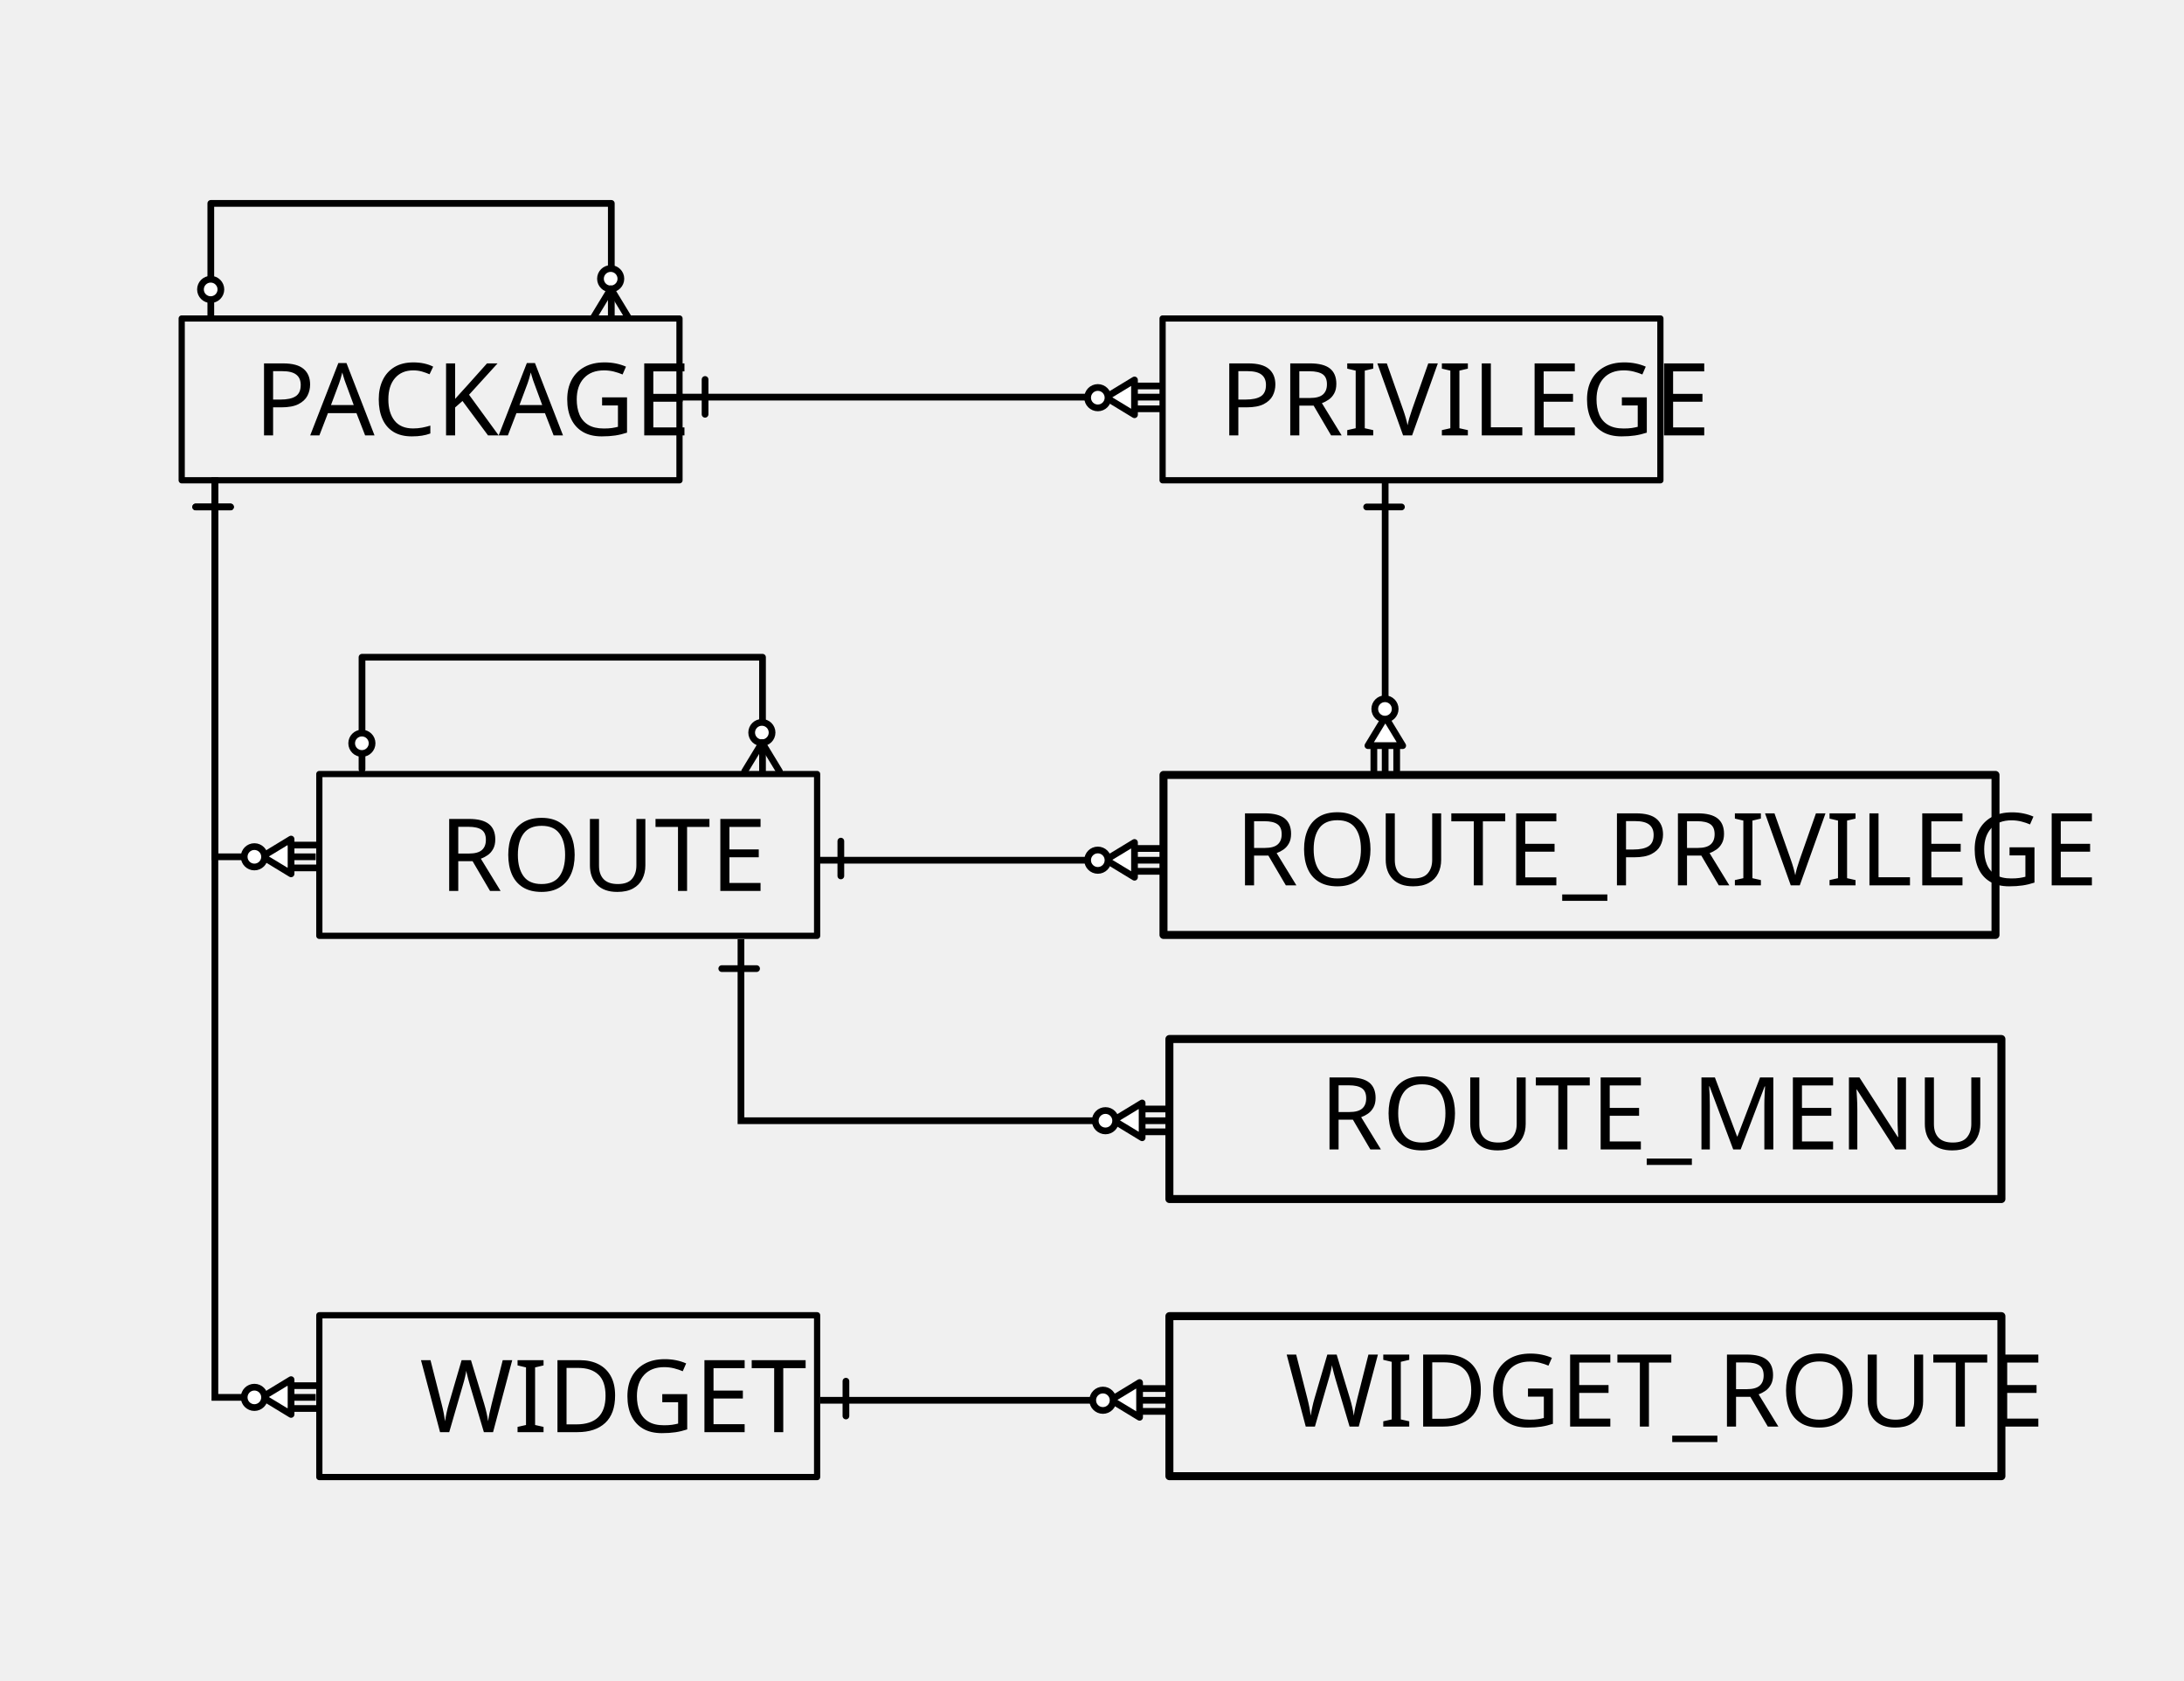
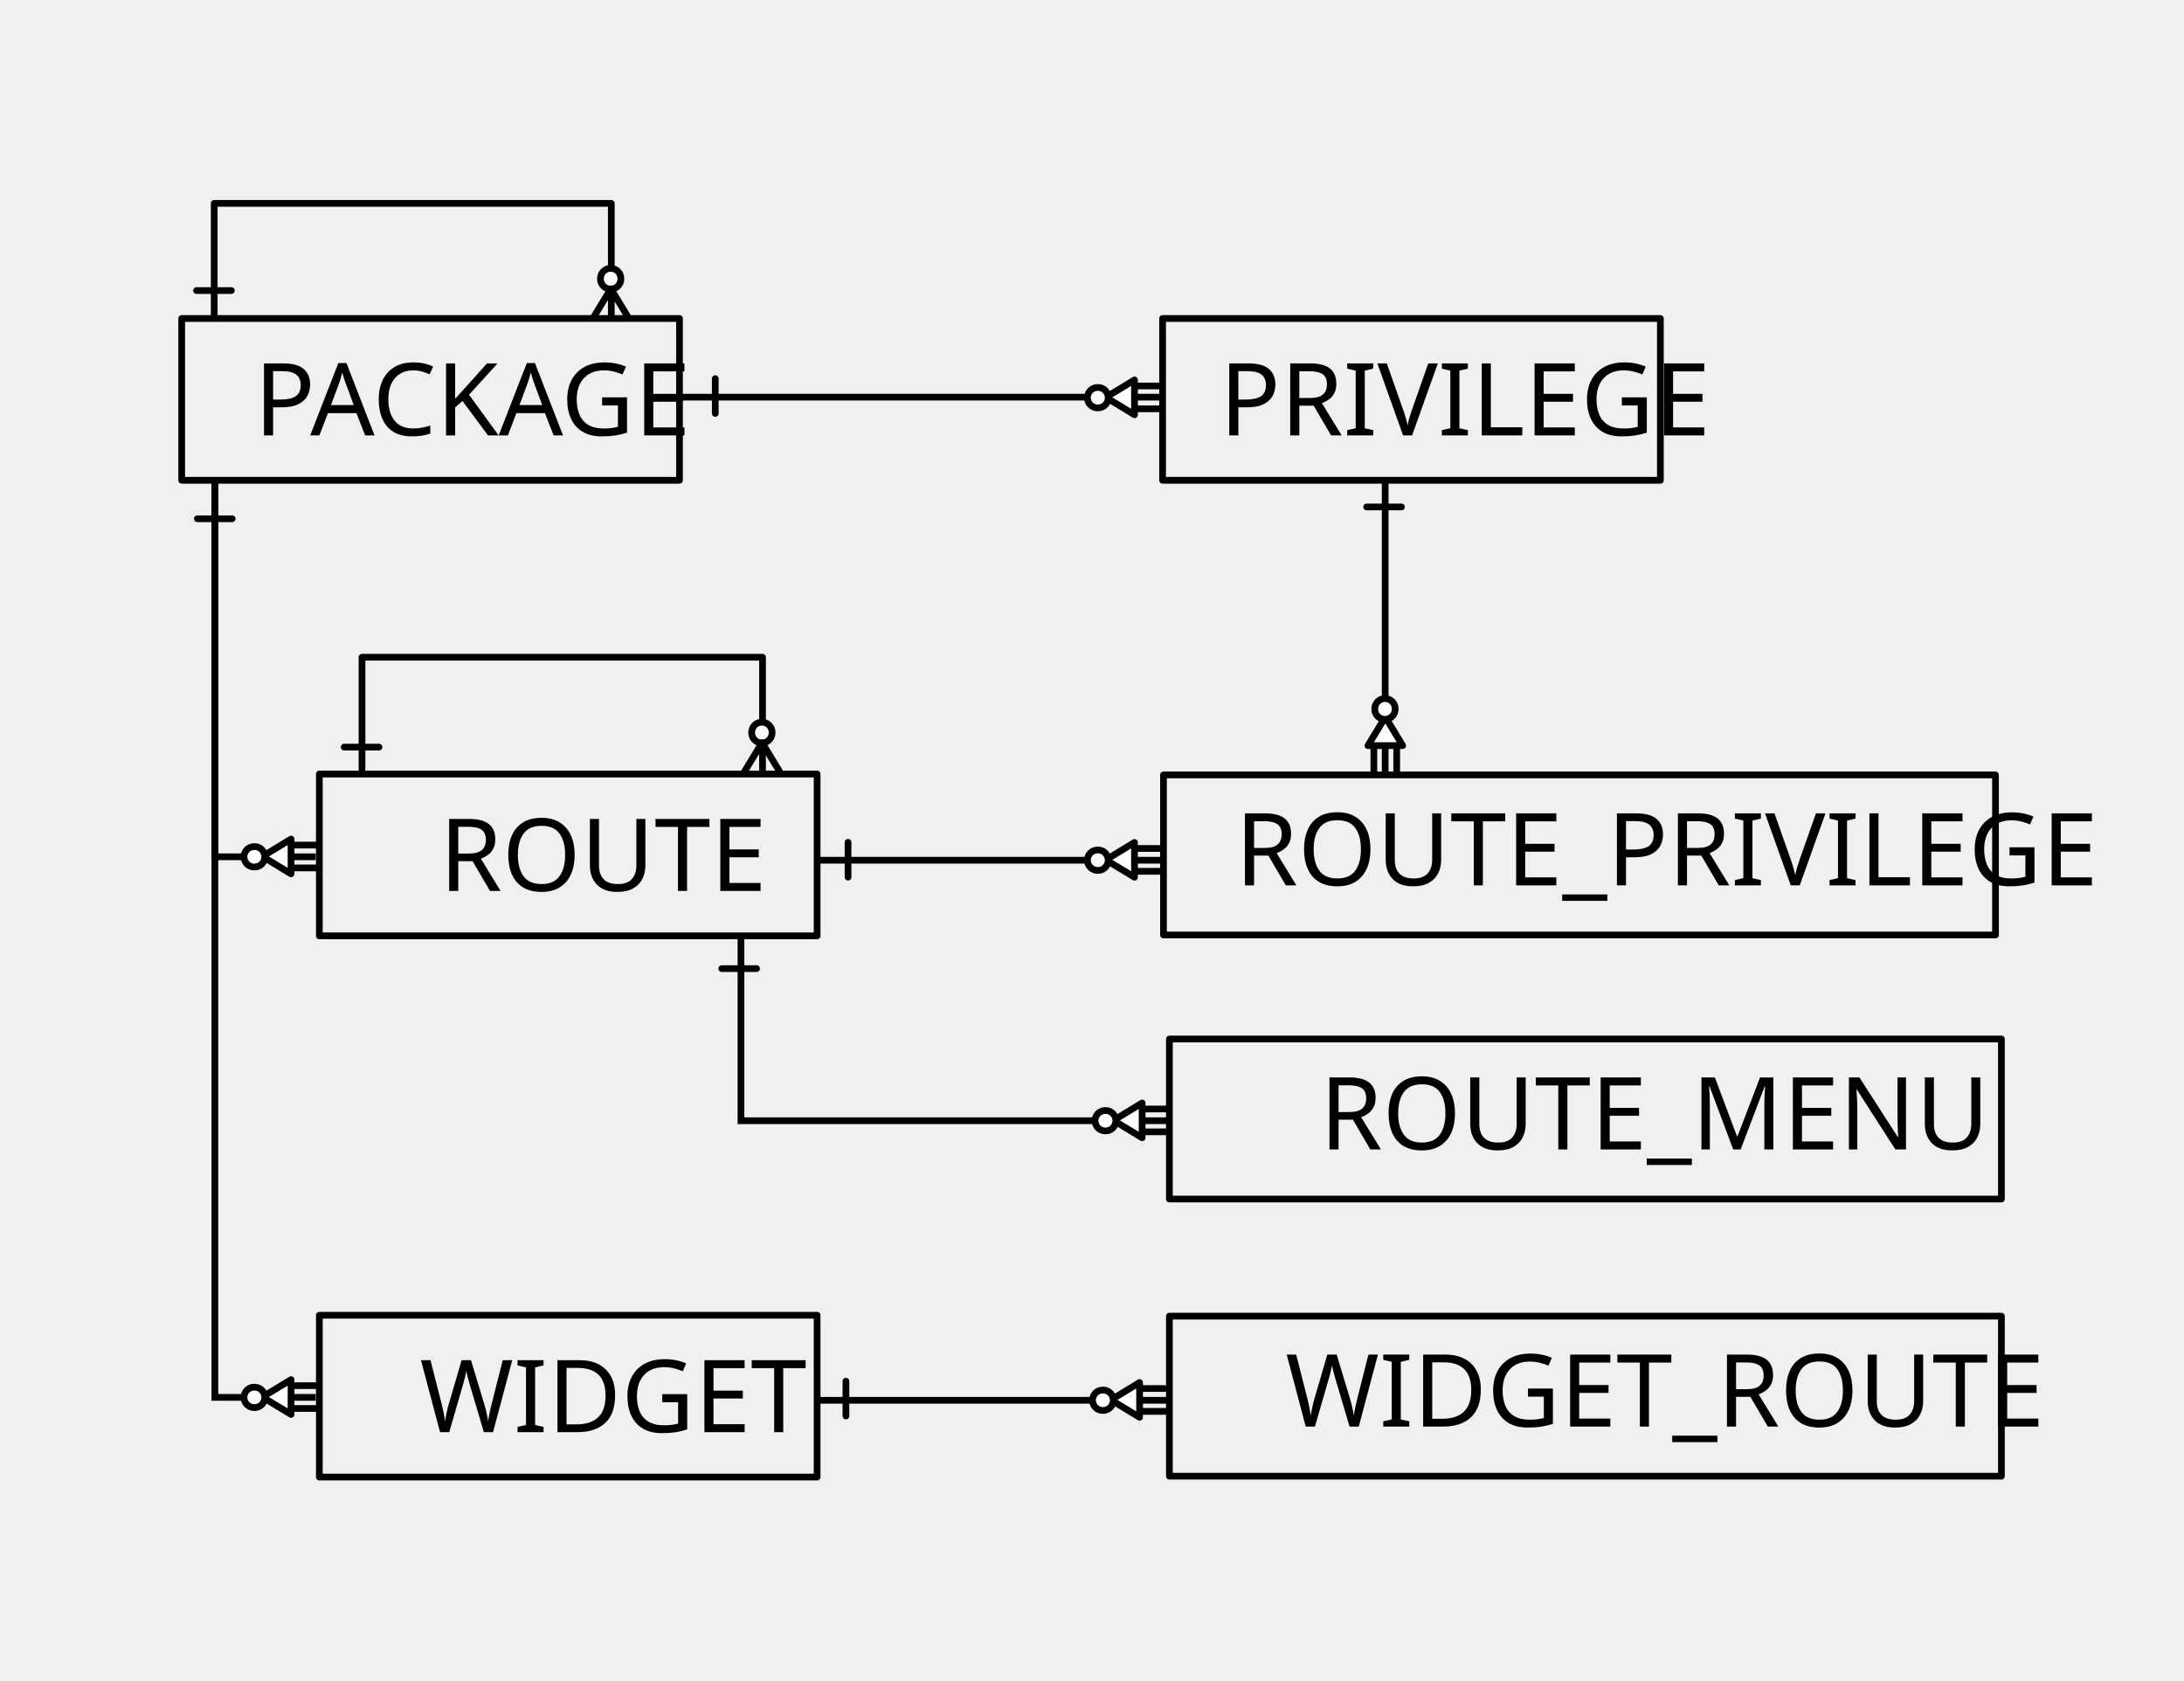
<svg xmlns="http://www.w3.org/2000/svg" width="650" height="500" id="svg2" version="1.1">
  <defs id="defs4" />
-   <g id="layer1" transform="translate(0,-552.36)">
-     <g id="g4040" transform="translate(-36.76017,549.9667)">
-       <g transform="translate(42.42641,36.36549)" id="g3807">
-         <rect style="fill:none;stroke:#000000;stroke-width:1.849;stroke-linecap:round;stroke-linejoin:round;stroke-miterlimit:4;stroke-dasharray:none" id="rect3021" width="148.151" height="48.151" x="48.412" y="60.804" />
-         <text xml:space="preserve" style="font-size:30px;font-style:normal;font-variant:normal;font-weight:normal;font-stretch:normal;line-height:125%;letter-spacing:0px;word-spacing:0px;fill:#000000;fill-opacity:1;stroke:none;font-family:Helvetica Neue LT Com;-inkscape-font-specification:Helvetica Neue LT Com" x="70.003" y="95.59" id="text2985">
-           <tspan id="tspan2987" x="70.003" y="95.59">PACKAGE</tspan>
-         </text>
-       </g>
-       <g transform="translate(-35.35534,42.42641)" id="g3812">
-         <text xml:space="preserve" style="font-size:30px;font-style:normal;font-variant:normal;font-weight:normal;font-stretch:normal;line-height:125%;letter-spacing:0px;word-spacing:0px;fill:#000000;fill-opacity:1;stroke:none;font-family:Helvetica Neue LT Com;-inkscape-font-specification:Helvetica Neue LT Com" x="435.061" y="89.529" id="text2989">
-           <tspan id="tspan2991" x="435.061" y="89.529">PRIVILEGE</tspan>
-         </text>
-         <rect y="54.743" x="418.128" height="48.151" width="148.151" id="rect3791" style="fill:none;stroke:#000000;stroke-width:1.849;stroke-linecap:round;stroke-linejoin:round;stroke-miterlimit:4;stroke-dasharray:none" />
-       </g>
-       <g transform="translate(21.21318,64.85282)" id="g3817">
-         <text xml:space="preserve" style="font-size:30px;font-style:normal;font-variant:normal;font-weight:normal;font-stretch:normal;line-height:125%;letter-spacing:0px;word-spacing:0px;fill:#000000;fill-opacity:1;stroke:none;font-family:Helvetica Neue LT Com;-inkscape-font-specification:Helvetica Neue LT Com" x="383.17" y="201.001" id="text2997">
-           <tspan id="tspan2999" x="383.17" y="201.001">ROUTE_PRIVILEGE</tspan>
-         </text>
-         <rect style="fill:none;stroke:#000000;stroke-width:2.378;stroke-linecap:round;stroke-linejoin:round;stroke-miterlimit:4;stroke-dasharray:none" id="rect3793" width="247.622" height="47.622" x="361.824" y="168.145" />
-       </g>
-       <g transform="translate(-290.3706,-22.02031)" id="g3822">
-         <text xml:space="preserve" style="font-size:30px;font-style:normal;font-variant:normal;font-weight:normal;font-stretch:normal;line-height:125%;letter-spacing:0px;word-spacing:0px;fill:#000000;fill-opacity:1;stroke:none;font-family:Helvetica Neue LT Com;-inkscape-font-specification:Helvetica Neue LT Com" x="457.91" y="289.539" id="text2993">
-           <tspan id="tspan2995" x="457.91" y="289.539">ROUTE</tspan>
-         </text>
-         <rect y="254.754" x="422.168" height="48.151" width="148.151" id="rect3795" style="fill:none;stroke:#000000;stroke-width:1.849;stroke-linecap:round;stroke-linejoin:round;stroke-miterlimit:4;stroke-dasharray:none" />
-       </g>
-       <g transform="translate(25.25381,-292.9442)" id="g3832">
-         <text xml:space="preserve" style="font-size:30px;font-style:normal;font-variant:normal;font-weight:normal;font-stretch:normal;line-height:125%;letter-spacing:0px;word-spacing:0px;fill:#000000;fill-opacity:1;stroke:none;font-family:Helvetica Neue LT Com;-inkscape-font-specification:Helvetica Neue LT Com" x="404.286" y="637.387" id="text3001">
-           <tspan id="tspan3003" x="404.286" y="637.387">ROUTE_MENU</tspan>
-         </text>
-         <rect style="fill:none;stroke:#000000;stroke-width:2.378;stroke-linecap:round;stroke-linejoin:round;stroke-miterlimit:4;stroke-dasharray:none" id="rect3801" width="247.622" height="47.622" x="359.542" y="604.531" />
-       </g>
-       <g transform="translate(89.64209,-277.1429)" id="g3837">
-         <text xml:space="preserve" style="font-size:30px;font-style:normal;font-variant:normal;font-weight:normal;font-stretch:normal;line-height:125%;letter-spacing:0px;word-spacing:0px;fill:#000000;fill-opacity:1;stroke:none;font-family:Helvetica Neue LT Com;-inkscape-font-specification:Helvetica Neue LT Com" x="329.701" y="704.057" id="text3009">
-           <tspan id="tspan3011" x="329.701" y="704.057">WIDGET_ROUTE</tspan>
-         </text>
-         <rect y="671.201" x="295.153" height="47.622" width="247.622" id="rect3803" style="fill:none;stroke:#000000;stroke-width:2.378;stroke-linecap:round;stroke-linejoin:round;stroke-miterlimit:4;stroke-dasharray:none" />
-       </g>
-       <g transform="translate(30.85788,-273.1023)" id="g3986">
-         <text xml:space="preserve" style="font-size:30px;font-style:normal;font-variant:normal;font-weight:normal;font-stretch:normal;line-height:125%;letter-spacing:0px;word-spacing:0px;fill:#000000;fill-opacity:1;stroke:none;font-family:Helvetica Neue LT Com;-inkscape-font-specification:Helvetica Neue LT Com" x="130.834" y="701.681" id="text3005">
-           <tspan id="tspan3007" x="130.834" y="701.681">WIDGET</tspan>
-         </text>
-         <rect style="fill:none;stroke:#000000;stroke-width:1.849;stroke-linecap:round;stroke-linejoin:round;stroke-miterlimit:4;stroke-dasharray:none" id="rect3805" width="148.151" height="48.151" x="100.94" y="666.896" />
-       </g>
-       <path style="fill:none;stroke:#000000;stroke-width:2;stroke-linecap:round;stroke-linejoin:round;stroke-miterlimit:4;stroke-opacity:1;stroke-dasharray:none;stroke-dashoffset:0" d="m 246.603,125.675 0,-10.357" id="path3991" />
-       <path id="path3885" d="m 239.288,120.576 143.128,0" style="fill:#ffffff;fill-opacity:1;fill-rule:evenodd;stroke:#000000;stroke-width:2;stroke-linecap:round;stroke-linejoin:round;stroke-miterlimit:4;stroke-opacity:1;stroke-dasharray:none;stroke-dashoffset:0" />
-       <g id="g3955" transform="matrix(0,-1,1,0,285.1486,339.3096)">
-         <path style="fill:#ffffff;stroke:#000000;stroke-width:2;stroke-linecap:round;stroke-linejoin:round;stroke-miterlimit:4;stroke-opacity:1;stroke-dasharray:none;stroke-dashoffset:0" d="m 213.495,89.258 5.177,-8.523 5.177,8.523 z" id="path3947" />
-         <path style="fill:#ffffff;stroke:#000000;stroke-width:2;stroke-linecap:round;stroke-linejoin:round;stroke-miterlimit:4;stroke-opacity:1;stroke-dasharray:none;stroke-dashoffset:0" id="path3949" d="m 101.071,89.148 c 0,1.677 -1.359,3.036 -3.036,3.036 -1.677,0 -3.036,-1.359 -3.036,-3.036 0,-1.677 1.359,-3.036 3.036,-3.036 1.677,0 3.036,1.359 3.036,3.036 z" transform="translate(120.5357,-10.80357)" />
-         <path id="path3951" d="m 222.058,89.326 0,7.321" style="fill:#ffffff;fill-opacity:1;fill-rule:evenodd;stroke:#000000;stroke-width:2;stroke-linecap:round;stroke-linejoin:round;stroke-miterlimit:4;stroke-opacity:1;stroke-dasharray:none;stroke-dashoffset:0" />
-         <path id="path3953" d="m 215.263,89.353 0,7.589" style="fill:#ffffff;fill-opacity:1;fill-rule:evenodd;stroke:#000000;stroke-width:2;stroke-linecap:round;stroke-linejoin:round;stroke-miterlimit:4;stroke-opacity:1;stroke-dasharray:none;stroke-dashoffset:0" />
-       </g>
-       <g id="g3146">
-         <path style="fill:none;stroke:#000000;stroke-width:2;stroke-linecap:round;stroke-linejoin:round;stroke-miterlimit:4;stroke-opacity:1;stroke-dasharray:none;stroke-dashoffset:0" d="m 99.5,96.253 0,-33.335 119.198,0 0,33.966" id="path3842" />
-         <path style="fill:#ffffff;stroke:#000000;stroke-width:2;stroke-linecap:round;stroke-linejoin:round;stroke-miterlimit:4;stroke-opacity:1;stroke-dasharray:none;stroke-dashoffset:0" id="path3848" d="m 101.071,89.148 c 0,1.677 -1.359,3.036 -3.036,3.036 -1.677,0 -3.036,-1.359 -3.036,-3.036 0,-1.677 1.359,-3.036 3.036,-3.036 1.677,0 3.036,1.359 3.036,3.036 z" transform="translate(1.428567,-0.6249955)" />
-         <path style="fill:#ffffff;stroke:#000000;stroke-width:2;stroke-linecap:round;stroke-linejoin:round;stroke-miterlimit:4;stroke-opacity:1;stroke-dasharray:none;stroke-dashoffset:0" id="path3139" d="m 101.071,89.148 c 0,1.677 -1.359,3.036 -3.036,3.036 -1.677,0 -3.036,-1.359 -3.036,-3.036 0,-1.677 1.359,-3.036 3.036,-3.036 1.677,0 3.036,1.359 3.036,3.036 z" transform="translate(120.4744,-3.808197)" />
-         <path style="fill:none;stroke:#000000;stroke-width:2;stroke-linecap:round;stroke-linejoin:round;stroke-miterlimit:4;stroke-opacity:1;stroke-dasharray:none;stroke-dashoffset:0" d="m 213.385,96.862 5.177,-8.523 5.177,8.523" id="path3141" />
-       </g>
-       <g transform="translate(45,135.0584)" id="g3152">
-         <path id="path3154" d="m 99.5,96.253 0,-33.335 119.198,0 0,33.966" style="fill:none;stroke:#000000;stroke-width:2;stroke-linecap:round;stroke-linejoin:round;stroke-miterlimit:4;stroke-opacity:1;stroke-dasharray:none;stroke-dashoffset:0" />
-         <path transform="translate(1.428567,-0.6249955)" d="m 101.071,89.148 c 0,1.677 -1.359,3.036 -3.036,3.036 -1.677,0 -3.036,-1.359 -3.036,-3.036 0,-1.677 1.359,-3.036 3.036,-3.036 1.677,0 3.036,1.359 3.036,3.036 z" id="path3156" style="fill:#ffffff;stroke:#000000;stroke-width:2;stroke-linecap:round;stroke-linejoin:round;stroke-miterlimit:4;stroke-opacity:1;stroke-dasharray:none;stroke-dashoffset:0" />
-         <path transform="translate(120.4744,-3.808197)" d="m 101.071,89.148 c 0,1.677 -1.359,3.036 -3.036,3.036 -1.677,0 -3.036,-1.359 -3.036,-3.036 0,-1.677 1.359,-3.036 3.036,-3.036 1.677,0 3.036,1.359 3.036,3.036 z" id="path3158" style="fill:#ffffff;stroke:#000000;stroke-width:2;stroke-linecap:round;stroke-linejoin:round;stroke-miterlimit:4;stroke-opacity:1;stroke-dasharray:none;stroke-dashoffset:0" />
-         <path id="path3160" d="m 213.385,96.862 5.177,-8.523 5.177,8.523" style="fill:none;stroke:#000000;stroke-width:2;stroke-linecap:round;stroke-linejoin:round;stroke-miterlimit:4;stroke-opacity:1;stroke-dasharray:none;stroke-dashoffset:0" />
-       </g>
-       <g id="g4015">
-         <path style="fill:none;stroke:#000000;stroke-width:2;stroke-miterlimit:4;stroke-dasharray:none" d="m 100.714,144.505 0,112.857 30,0" id="path3162" />
-         <path id="path3932" d="m 95,153.255 10.357,0" style="fill:none;stroke:#000000;stroke-width:2;stroke-linecap:round;stroke-linejoin:round;stroke-miterlimit:4;stroke-opacity:1;stroke-dasharray:none;stroke-dashoffset:0" />
-         <g id="g3934" transform="matrix(0,-1,1,0,34.12567,475.9327)">
-           <path style="fill:#ffffff;stroke:#000000;stroke-width:2;stroke-linecap:round;stroke-linejoin:round;stroke-miterlimit:4;stroke-opacity:1;stroke-dasharray:none;stroke-dashoffset:0" d="m 213.495,89.258 5.177,-8.523 5.177,8.523 z" id="path3936" />
-           <path style="fill:#ffffff;stroke:#000000;stroke-width:2;stroke-linecap:round;stroke-linejoin:round;stroke-miterlimit:4;stroke-opacity:1;stroke-dasharray:none;stroke-dashoffset:0" id="path3938" d="m 101.071,89.148 c 0,1.677 -1.359,3.036 -3.036,3.036 -1.677,0 -3.036,-1.359 -3.036,-3.036 0,-1.677 1.359,-3.036 3.036,-3.036 1.677,0 3.036,1.359 3.036,3.036 z" transform="translate(120.5357,-10.80357)" />
-           <path id="path3940" d="m 222.058,89.326 0,7.321" style="fill:#ffffff;fill-opacity:1;fill-rule:evenodd;stroke:#000000;stroke-width:2;stroke-linecap:round;stroke-linejoin:round;stroke-miterlimit:4;stroke-opacity:1;stroke-dasharray:none;stroke-dashoffset:0" />
-           <path id="path3942" d="m 215.263,89.353 0,7.589" style="fill:#ffffff;fill-opacity:1;fill-rule:evenodd;stroke:#000000;stroke-width:2;stroke-linecap:round;stroke-linejoin:round;stroke-miterlimit:4;stroke-opacity:1;stroke-dasharray:none;stroke-dashoffset:0" />
-         </g>
-       </g>
-       <path id="path3944" d="m 280.317,258.382 102.025,0" style="fill:none;stroke:#000000;stroke-width:2;stroke-linecap:square;stroke-linejoin:miter;stroke-miterlimit:4;stroke-opacity:1;stroke-dasharray:none;stroke-dashoffset:0" />
-       <path id="path3946" d="m 449.013,145.753 0,86.365" style="fill:none;stroke:#000000;stroke-width:2;stroke-linecap:square;stroke-linejoin:miter;stroke-miterlimit:4;stroke-opacity:1;stroke-dasharray:none;stroke-dashoffset:0" />
-       <g id="g3948" transform="matrix(0,-1,1,0,285.1486,476.9429)">
-         <path style="fill:#ffffff;stroke:#000000;stroke-width:2;stroke-linecap:round;stroke-linejoin:round;stroke-miterlimit:4;stroke-opacity:1;stroke-dasharray:none;stroke-dashoffset:0" d="m 213.495,89.258 5.177,-8.523 5.177,8.523 z" id="path3950" />
-         <path style="fill:#ffffff;stroke:#000000;stroke-width:2;stroke-linecap:round;stroke-linejoin:round;stroke-miterlimit:4;stroke-opacity:1;stroke-dasharray:none;stroke-dashoffset:0" id="path3952" d="m 101.071,89.148 c 0,1.677 -1.359,3.036 -3.036,3.036 -1.677,0 -3.036,-1.359 -3.036,-3.036 0,-1.677 1.359,-3.036 3.036,-3.036 1.677,0 3.036,1.359 3.036,3.036 z" transform="translate(120.5357,-10.80357)" />
-         <path id="path3954" d="m 222.058,89.326 0,7.321" style="fill:#ffffff;fill-opacity:1;fill-rule:evenodd;stroke:#000000;stroke-width:2;stroke-linecap:round;stroke-linejoin:round;stroke-miterlimit:4;stroke-opacity:1;stroke-dasharray:none;stroke-dashoffset:0" />
-         <path id="path3956" d="m 215.263,89.353 0,7.589" style="fill:#ffffff;fill-opacity:1;fill-rule:evenodd;stroke:#000000;stroke-width:2;stroke-linecap:round;stroke-linejoin:round;stroke-miterlimit:4;stroke-opacity:1;stroke-dasharray:none;stroke-dashoffset:0" />
-       </g>
-       <path id="path3958" d="m 287.01,263.056 0,-10.357" style="fill:none;stroke:#000000;stroke-width:2;stroke-linecap:round;stroke-linejoin:round;stroke-miterlimit:4;stroke-opacity:1;stroke-dasharray:none;stroke-dashoffset:0" />
-       <path id="path3960" d="m 443.503,153.255 10.357,0" style="fill:none;stroke:#000000;stroke-width:2;stroke-linecap:round;stroke-linejoin:round;stroke-miterlimit:4;stroke-opacity:1;stroke-dasharray:none;stroke-dashoffset:0" />
-       <g transform="translate(230.3837,135.0227)" id="g3962">
-         <path id="path3964" d="m 213.495,89.258 5.177,-8.523 5.177,8.523 z" style="fill:#ffffff;stroke:#000000;stroke-width:2;stroke-linecap:round;stroke-linejoin:round;stroke-miterlimit:4;stroke-opacity:1;stroke-dasharray:none;stroke-dashoffset:0" />
-         <path transform="translate(120.5357,-10.80357)" d="m 101.071,89.148 c 0,1.677 -1.359,3.036 -3.036,3.036 -1.677,0 -3.036,-1.359 -3.036,-3.036 0,-1.677 1.359,-3.036 3.036,-3.036 1.677,0 3.036,1.359 3.036,3.036 z" id="path3966" style="fill:#ffffff;stroke:#000000;stroke-width:2;stroke-linecap:round;stroke-linejoin:round;stroke-miterlimit:4;stroke-opacity:1;stroke-dasharray:none;stroke-dashoffset:0" />
-         <path style="fill:#ffffff;fill-opacity:1;fill-rule:evenodd;stroke:#000000;stroke-width:2;stroke-linecap:round;stroke-linejoin:round;stroke-miterlimit:4;stroke-opacity:1;stroke-dasharray:none;stroke-dashoffset:0" d="m 222.058,89.326 0,7.321" id="path3968" />
-         <path style="fill:#ffffff;fill-opacity:1;fill-rule:evenodd;stroke:#000000;stroke-width:2;stroke-linecap:round;stroke-linejoin:round;stroke-miterlimit:4;stroke-opacity:1;stroke-dasharray:none;stroke-dashoffset:0" d="m 215.263,89.353 0,7.589" id="path3970" />
-       </g>
-       <path style="fill:none;stroke:#000000;stroke-width:2;stroke-miterlimit:4;stroke-dasharray:none" d="m 257.288,281.886 0,54.016 127.227,0" id="path3972" />
-       <path id="path3974" d="m 251.574,290.636 10.357,0" style="fill:none;stroke:#000000;stroke-width:2;stroke-linecap:round;stroke-linejoin:round;stroke-miterlimit:4;stroke-opacity:1;stroke-dasharray:none;stroke-dashoffset:0" />
-       <g id="g3976" transform="matrix(0,-1,1,0,287.4214,554.4721)">
-         <path style="fill:#ffffff;stroke:#000000;stroke-width:2;stroke-linecap:round;stroke-linejoin:round;stroke-miterlimit:4;stroke-opacity:1;stroke-dasharray:none;stroke-dashoffset:0" d="m 213.495,89.258 5.177,-8.523 5.177,8.523 z" id="path3978" />
-         <path style="fill:#ffffff;stroke:#000000;stroke-width:2;stroke-linecap:round;stroke-linejoin:round;stroke-miterlimit:4;stroke-opacity:1;stroke-dasharray:none;stroke-dashoffset:0" id="path3980" d="m 101.071,89.148 c 0,1.677 -1.359,3.036 -3.036,3.036 -1.677,0 -3.036,-1.359 -3.036,-3.036 0,-1.677 1.359,-3.036 3.036,-3.036 1.677,0 3.036,1.359 3.036,3.036 z" transform="translate(120.5357,-10.80357)" />
-         <path id="path3982" d="m 222.058,89.326 0,7.321" style="fill:#ffffff;fill-opacity:1;fill-rule:evenodd;stroke:#000000;stroke-width:2;stroke-linecap:round;stroke-linejoin:round;stroke-miterlimit:4;stroke-opacity:1;stroke-dasharray:none;stroke-dashoffset:0" />
-         <path id="path3984" d="m 215.263,89.353 0,7.589" style="fill:#ffffff;fill-opacity:1;fill-rule:evenodd;stroke:#000000;stroke-width:2;stroke-linecap:round;stroke-linejoin:round;stroke-miterlimit:4;stroke-opacity:1;stroke-dasharray:none;stroke-dashoffset:0" />
-       </g>
-       <g transform="translate(1.515229,160.7143)" id="g4006">
-         <path id="path3992" d="m 280.317,258.382 102.025,0" style="fill:none;stroke:#000000;stroke-width:2;stroke-linecap:square;stroke-linejoin:miter;stroke-miterlimit:4;stroke-opacity:1;stroke-dasharray:none;stroke-dashoffset:0" />
-         <g id="g3994" transform="matrix(0,-1,1,0,285.1486,476.9429)">
-           <path style="fill:#ffffff;stroke:#000000;stroke-width:2;stroke-linecap:round;stroke-linejoin:round;stroke-miterlimit:4;stroke-opacity:1;stroke-dasharray:none;stroke-dashoffset:0" d="m 213.495,89.258 5.177,-8.523 5.177,8.523 z" id="path3996" />
-           <path style="fill:#ffffff;stroke:#000000;stroke-width:2;stroke-linecap:round;stroke-linejoin:round;stroke-miterlimit:4;stroke-opacity:1;stroke-dasharray:none;stroke-dashoffset:0" id="path3998" d="m 101.071,89.148 c 0,1.677 -1.359,3.036 -3.036,3.036 -1.677,0 -3.036,-1.359 -3.036,-3.036 0,-1.677 1.359,-3.036 3.036,-3.036 1.677,0 3.036,1.359 3.036,3.036 z" transform="translate(120.5357,-10.80357)" />
-           <path id="path4000" d="m 222.058,89.326 0,7.321" style="fill:#ffffff;fill-opacity:1;fill-rule:evenodd;stroke:#000000;stroke-width:2;stroke-linecap:round;stroke-linejoin:round;stroke-miterlimit:4;stroke-opacity:1;stroke-dasharray:none;stroke-dashoffset:0" />
-           <path id="path4002" d="m 215.263,89.353 0,7.589" style="fill:#ffffff;fill-opacity:1;fill-rule:evenodd;stroke:#000000;stroke-width:2;stroke-linecap:round;stroke-linejoin:round;stroke-miterlimit:4;stroke-opacity:1;stroke-dasharray:none;stroke-dashoffset:0" />
-         </g>
-         <path id="path4004" d="m 287.01,263.056 0,-10.357" style="fill:none;stroke:#000000;stroke-width:2;stroke-linecap:round;stroke-linejoin:round;stroke-miterlimit:4;stroke-opacity:1;stroke-dasharray:none;stroke-dashoffset:0" />
-       </g>
-       <g id="g4024">
-         <path id="path4026" d="m 100.714,144.505 0,273.724 30,0" style="fill:none;stroke:#000000;stroke-width:2;stroke-miterlimit:4;stroke-dasharray:none" />
-         <path style="fill:none;stroke:#000000;stroke-width:2;stroke-linecap:round;stroke-linejoin:round;stroke-miterlimit:4;stroke-opacity:1;stroke-dasharray:none;stroke-dashoffset:0" d="m 95,153.255 10.357,0" id="path4028" />
-         <g transform="matrix(0,-1,1,0,34.12567,636.7995)" id="g4030">
-           <path id="path4032" d="m 213.495,89.258 5.177,-8.523 5.177,8.523 z" style="fill:#ffffff;stroke:#000000;stroke-width:2;stroke-linecap:round;stroke-linejoin:round;stroke-miterlimit:4;stroke-opacity:1;stroke-dasharray:none;stroke-dashoffset:0" />
-           <path transform="translate(120.5357,-10.80357)" d="m 101.071,89.148 c 0,1.677 -1.359,3.036 -3.036,3.036 -1.677,0 -3.036,-1.359 -3.036,-3.036 0,-1.677 1.359,-3.036 3.036,-3.036 1.677,0 3.036,1.359 3.036,3.036 z" id="path4034" style="fill:#ffffff;stroke:#000000;stroke-width:2;stroke-linecap:round;stroke-linejoin:round;stroke-miterlimit:4;stroke-opacity:1;stroke-dasharray:none;stroke-dashoffset:0" />
-           <path style="fill:#ffffff;fill-opacity:1;fill-rule:evenodd;stroke:#000000;stroke-width:2;stroke-linecap:round;stroke-linejoin:round;stroke-miterlimit:4;stroke-opacity:1;stroke-dasharray:none;stroke-dashoffset:0" d="m 222.058,89.326 0,7.321" id="path4036" />
-           <path style="fill:#ffffff;fill-opacity:1;fill-rule:evenodd;stroke:#000000;stroke-width:2;stroke-linecap:round;stroke-linejoin:round;stroke-miterlimit:4;stroke-opacity:1;stroke-dasharray:none;stroke-dashoffset:0" d="m 215.263,89.353 0,7.589" id="path4038" />
-         </g>
-       </g>
-     </g>
+   <g id="layer1" transform="translate(0,-552.36)" style="display:inline">
+     <rect style="fill:none;stroke:#000000;stroke-width:2;stroke-linecap:round;stroke-linejoin:round;stroke-miterlimit:4;stroke-dasharray:none" id="rect3021" width="148.151" height="48.151" x="54.078" y="647.137" />
+     <rect y="647.137" x="346.012" height="48.151" width="148.151" id="rect3791" style="fill:none;stroke:#000000;stroke-width:2;stroke-linecap:round;stroke-linejoin:round;stroke-miterlimit:4;stroke-dasharray:none" />
+     <rect style="fill:none;stroke:#000000;stroke-width:2;stroke-linecap:round;stroke-linejoin:round;stroke-miterlimit:4;stroke-dasharray:none" id="rect3793" width="247.622" height="47.622" x="346.277" y="782.964" />
+     <rect y="782.7" x="95.038" height="48.151" width="148.151" id="rect3795" style="fill:none;stroke:#000000;stroke-width:2;stroke-linecap:round;stroke-linejoin:round;stroke-miterlimit:4;stroke-dasharray:none" />
+     <rect style="fill:none;stroke:#000000;stroke-width:2;stroke-linecap:round;stroke-linejoin:round;stroke-miterlimit:4;stroke-dasharray:none" id="rect3801" width="247.622" height="47.622" x="348.035" y="861.553" />
+     <rect y="944.025" x="348.035" height="47.622" width="247.622" id="rect3803" style="fill:none;stroke:#000000;stroke-width:2;stroke-linecap:round;stroke-linejoin:round;stroke-miterlimit:4;stroke-dasharray:none" />
+     <rect style="fill:none;stroke:#000000;stroke-width:2;stroke-linecap:round;stroke-linejoin:round;stroke-miterlimit:4;stroke-dasharray:none" id="rect3805" width="148.151" height="48.151" x="95.038" y="943.76" />
+     <path id="path3991" d="m 212.874,675.389 0,-10.357" style="fill:none;stroke:#000000;stroke-width:2;stroke-linecap:round;stroke-linejoin:round;stroke-miterlimit:4;stroke-opacity:1;stroke-dasharray:none;stroke-dashoffset:0" />
+     <path style="fill:none;fill-opacity:1;fill-rule:evenodd;stroke:#000000;stroke-width:2;stroke-linecap:round;stroke-linejoin:round;stroke-miterlimit:4;stroke-opacity:1;stroke-dasharray:none;stroke-dashoffset:0" d="m 202.527,670.543 143.128,0" id="path3885" />
+     <path style="fill:#ffffff;stroke:#000000;stroke-width:2;stroke-linecap:round;stroke-linejoin:round;stroke-miterlimit:4;stroke-opacity:1;stroke-dasharray:none;stroke-dashoffset:0" d="m 337.646,675.781 -8.523,-5.177 8.523,-5.177 z" id="path3947" />
+     <path style="fill:#ffffff;stroke:#000000;stroke-width:2;stroke-linecap:round;stroke-linejoin:round;stroke-miterlimit:4;stroke-opacity:1;stroke-dasharray:none;stroke-dashoffset:0" id="path3949" d="m 101.071,89.148 a 3.036,3.036 0 1 1 -6.071,0 3.036,3.036 0 1 1 6.071,0 z" transform="matrix(0,-1,1,0,237.5848,768.7406)" />
+     <path id="path3951" d="m 337.715,667.218 7.321,0" style="fill:none;fill-opacity:1;fill-rule:evenodd;stroke:#000000;stroke-width:2;stroke-linecap:round;stroke-linejoin:round;stroke-miterlimit:4;stroke-opacity:1;stroke-dasharray:none;stroke-dashoffset:0" />
+     <path id="path3953" d="m 337.741,674.013 7.589,0" style="fill:none;fill-opacity:1;fill-rule:evenodd;stroke:#000000;stroke-width:2;stroke-linecap:round;stroke-linejoin:round;stroke-miterlimit:4;stroke-opacity:1;stroke-dasharray:none;stroke-dashoffset:0" />
+     <path style="fill:none;stroke:#000000;stroke-width:2;stroke-linecap:round;stroke-linejoin:round;stroke-miterlimit:4;stroke-opacity:1;stroke-dasharray:none;stroke-dashoffset:0" d="m 63.75,646.219 0,-33.335 118.188,0 0,33.966" id="path3842" />
+     <path style="fill:#ffffff;stroke:#000000;stroke-width:2;stroke-linecap:round;stroke-linejoin:round;stroke-miterlimit:4;stroke-opacity:1;stroke-dasharray:none;stroke-dashoffset:0" id="path3139" d="m 101.071,89.148 a 3.036,3.036 0 1 1 -6.071,0 3.036,3.036 0 1 1 6.071,0 z" transform="translate(83.71423,546.1585)" />
+     <path style="fill:none;stroke:#000000;stroke-width:2;stroke-linecap:round;stroke-linejoin:round;stroke-miterlimit:4;stroke-opacity:1;stroke-dasharray:none;stroke-dashoffset:0" d="m 176.625,646.829 5.177,-8.523 5.177,8.523" id="path3141" />
+     <path id="path3154" d="m 107.74,781.278 0,-33.335 119.198,0 0,33.966" style="fill:none;stroke:#000000;stroke-width:2;stroke-linecap:round;stroke-linejoin:round;stroke-miterlimit:4;stroke-opacity:1;stroke-dasharray:none;stroke-dashoffset:0" />
+     <path transform="translate(128.7142,681.2169)" d="m 101.071,89.148 a 3.036,3.036 0 1 1 -6.071,0 3.036,3.036 0 1 1 6.071,0 z" id="path3158" style="fill:#ffffff;stroke:#000000;stroke-width:2;stroke-linecap:round;stroke-linejoin:round;stroke-miterlimit:4;stroke-opacity:1;stroke-dasharray:none;stroke-dashoffset:0" />
+     <path id="path3160" d="m 221.625,781.887 5.177,-8.523 5.177,8.523" style="fill:none;stroke:#000000;stroke-width:2;stroke-linecap:round;stroke-linejoin:round;stroke-miterlimit:4;stroke-opacity:1;stroke-dasharray:none;stroke-dashoffset:0" />
+     <path style="fill:none;stroke:#000000;stroke-width:2;stroke-miterlimit:4;stroke-dasharray:none" d="m 63.954,694.472 0,112.857 30,0" id="path3162" />
+     <path id="path3936" d="m 86.623,812.405 -8.523,-5.177 8.523,-5.177 z" style="fill:#ffffff;stroke:#000000;stroke-width:2;stroke-linecap:round;stroke-linejoin:round;stroke-miterlimit:4;stroke-opacity:1;stroke-dasharray:none;stroke-dashoffset:0" />
+     <path transform="matrix(0,-1,1,0,-13.43807,905.3637)" d="m 101.071,89.148 a 3.036,3.036 0 1 1 -6.071,0 3.036,3.036 0 1 1 6.071,0 z" id="path3938" style="fill:#ffffff;stroke:#000000;stroke-width:2;stroke-linecap:round;stroke-linejoin:round;stroke-miterlimit:4;stroke-opacity:1;stroke-dasharray:none;stroke-dashoffset:0" />
+     <path style="fill:none;fill-opacity:1;fill-rule:evenodd;stroke:#000000;stroke-width:2;stroke-linecap:round;stroke-linejoin:round;stroke-miterlimit:4;stroke-opacity:1;stroke-dasharray:none;stroke-dashoffset:0" d="m 86.692,803.841 7.321,0" id="path3940" />
+     <path style="fill:none;fill-opacity:1;fill-rule:evenodd;stroke:#000000;stroke-width:2;stroke-linecap:round;stroke-linejoin:round;stroke-miterlimit:4;stroke-opacity:1;stroke-dasharray:none;stroke-dashoffset:0" d="m 86.718,810.636 7.589,0" id="path3942" />
+     <path style="fill:none;stroke:#000000;stroke-width:2;stroke-linecap:square;stroke-linejoin:miter;stroke-miterlimit:4;stroke-opacity:1;stroke-dasharray:none;stroke-dashoffset:0" d="m 243.557,808.349 102.025,0" id="path3944" />
+     <path style="fill:none;stroke:#000000;stroke-width:2;stroke-linecap:square;stroke-linejoin:miter;stroke-miterlimit:4;stroke-opacity:1;stroke-dasharray:none;stroke-dashoffset:0" d="m 412.253,695.72 0,86.365" id="path3946" />
+     <path style="fill:#ffffff;stroke:#000000;stroke-width:2;stroke-linecap:round;stroke-linejoin:round;stroke-miterlimit:4;stroke-opacity:1;stroke-dasharray:none;stroke-dashoffset:0" d="m 337.646,813.415 -8.523,-5.177 8.523,-5.177 z" id="path3950" />
+     <path style="fill:#ffffff;stroke:#000000;stroke-width:2;stroke-linecap:round;stroke-linejoin:round;stroke-miterlimit:4;stroke-opacity:1;stroke-dasharray:none;stroke-dashoffset:0" id="path3952" d="m 101.071,89.148 a 3.036,3.036 0 1 1 -6.071,0 3.036,3.036 0 1 1 6.071,0 z" transform="matrix(0,-1,1,0,237.5848,906.3739)" />
+     <path id="path3954" d="m 337.715,804.851 7.321,0" style="fill:none;fill-opacity:1;fill-rule:evenodd;stroke:#000000;stroke-width:2;stroke-linecap:round;stroke-linejoin:round;stroke-miterlimit:4;stroke-opacity:1;stroke-dasharray:none;stroke-dashoffset:0" />
+     <path id="path3956" d="m 337.741,811.647 7.589,0" style="fill:none;fill-opacity:1;fill-rule:evenodd;stroke:#000000;stroke-width:2;stroke-linecap:round;stroke-linejoin:round;stroke-miterlimit:4;stroke-opacity:1;stroke-dasharray:none;stroke-dashoffset:0" />
+     <path style="fill:none;stroke:#000000;stroke-width:2;stroke-linecap:round;stroke-linejoin:round;stroke-miterlimit:4;stroke-opacity:1;stroke-dasharray:none;stroke-dashoffset:0" d="m 252.392,813.38 0,-10.357" id="path3958" />
+     <path style="fill:none;stroke:#000000;stroke-width:2;stroke-linecap:round;stroke-linejoin:round;stroke-miterlimit:4;stroke-opacity:1;stroke-dasharray:none;stroke-dashoffset:0" d="m 406.742,703.222 10.357,0" id="path3960" />
+     <path id="path3964" d="m 407.118,774.247 5.177,-8.523 5.177,8.523 z" style="fill:#ffffff;stroke:#000000;stroke-width:2;stroke-linecap:round;stroke-linejoin:round;stroke-miterlimit:4;stroke-opacity:1;stroke-dasharray:none;stroke-dashoffset:0" />
+     <path transform="translate(314.1592,674.1858)" d="m 101.071,89.148 a 3.036,3.036 0 1 1 -6.071,0 3.036,3.036 0 1 1 6.071,0 z" id="path3966" style="fill:#ffffff;stroke:#000000;stroke-width:2;stroke-linecap:round;stroke-linejoin:round;stroke-miterlimit:4;stroke-opacity:1;stroke-dasharray:none;stroke-dashoffset:0" />
+     <path style="fill:none;fill-opacity:1;fill-rule:evenodd;stroke:#000000;stroke-width:2;stroke-linecap:round;stroke-linejoin:round;stroke-miterlimit:4;stroke-opacity:1;stroke-dasharray:none;stroke-dashoffset:0" d="m 415.682,774.316 0,7.321" id="path3968" />
+     <path style="fill:none;fill-opacity:1;fill-rule:evenodd;stroke:#000000;stroke-width:2;stroke-linecap:round;stroke-linejoin:round;stroke-miterlimit:4;stroke-opacity:1;stroke-dasharray:none;stroke-dashoffset:0" d="m 408.887,774.342 0,7.589" id="path3970" />
+     <path id="path3972" d="m 220.528,831.852 0,54.016 127.227,0" style="fill:none;stroke:#000000;stroke-width:2;stroke-miterlimit:4;stroke-dasharray:none" />
+     <path style="fill:none;stroke:#000000;stroke-width:2;stroke-linecap:round;stroke-linejoin:round;stroke-miterlimit:4;stroke-opacity:1;stroke-dasharray:none;stroke-dashoffset:0" d="m 214.813,840.602 10.357,0" id="path3974" />
+     <path style="fill:#ffffff;stroke:#000000;stroke-width:2;stroke-linecap:round;stroke-linejoin:round;stroke-miterlimit:4;stroke-opacity:1;stroke-dasharray:none;stroke-dashoffset:0" d="m 339.919,890.944 -8.523,-5.177 8.523,-5.177 z" id="path3978" />
+     <path style="fill:#ffffff;stroke:#000000;stroke-width:2;stroke-linecap:round;stroke-linejoin:round;stroke-miterlimit:4;stroke-opacity:1;stroke-dasharray:none;stroke-dashoffset:0" id="path3980" d="m 101.071,89.148 a 3.036,3.036 0 1 1 -6.071,0 3.036,3.036 0 1 1 6.071,0 z" transform="matrix(0,-1,1,0,239.8577,983.9031)" />
+     <path id="path3982" d="m 339.988,882.38 7.321,0" style="fill:none;fill-opacity:1;fill-rule:evenodd;stroke:#000000;stroke-width:2;stroke-linecap:round;stroke-linejoin:round;stroke-miterlimit:4;stroke-opacity:1;stroke-dasharray:none;stroke-dashoffset:0" />
+     <path id="path3984" d="m 340.014,889.176 7.589,0" style="fill:none;fill-opacity:1;fill-rule:evenodd;stroke:#000000;stroke-width:2;stroke-linecap:round;stroke-linejoin:round;stroke-miterlimit:4;stroke-opacity:1;stroke-dasharray:none;stroke-dashoffset:0" />
+     <path id="path3992" d="m 245.072,969.063 102.025,0" style="fill:none;stroke:#000000;stroke-width:2;stroke-linecap:square;stroke-linejoin:miter;stroke-miterlimit:4;stroke-opacity:1;stroke-dasharray:none;stroke-dashoffset:0" />
+     <path id="path3996" d="m 339.162,974.129 -8.523,-5.177 8.523,-5.177 z" style="fill:#ffffff;stroke:#000000;stroke-width:2;stroke-linecap:round;stroke-linejoin:round;stroke-miterlimit:4;stroke-opacity:1;stroke-dasharray:none;stroke-dashoffset:0" />
+     <path transform="matrix(0,-1,1,0,239.1001,1067.088)" d="m 101.071,89.148 a 3.036,3.036 0 1 1 -6.071,0 3.036,3.036 0 1 1 6.071,0 z" id="path3998" style="fill:#ffffff;stroke:#000000;stroke-width:2;stroke-linecap:round;stroke-linejoin:round;stroke-miterlimit:4;stroke-opacity:1;stroke-dasharray:none;stroke-dashoffset:0" />
+     <path style="fill:none;fill-opacity:1;fill-rule:evenodd;stroke:#000000;stroke-width:2;stroke-linecap:round;stroke-linejoin:round;stroke-miterlimit:4;stroke-opacity:1;stroke-dasharray:none;stroke-dashoffset:0" d="m 339.23,965.565 7.321,0" id="path4000" />
+     <path style="fill:none;fill-opacity:1;fill-rule:evenodd;stroke:#000000;stroke-width:2;stroke-linecap:round;stroke-linejoin:round;stroke-miterlimit:4;stroke-opacity:1;stroke-dasharray:none;stroke-dashoffset:0" d="m 339.256,972.361 7.589,0" id="path4002" />
+     <path id="path4004" d="m 251.765,973.737 0,-10.357" style="fill:none;stroke:#000000;stroke-width:2;stroke-linecap:round;stroke-linejoin:round;stroke-miterlimit:4;stroke-opacity:1;stroke-dasharray:none;stroke-dashoffset:0" />
+     <path id="path4026" d="m 63.954,694.472 0,273.724 30,0" style="fill:none;stroke:#000000;stroke-width:2;stroke-miterlimit:4;stroke-dasharray:none" />
+     <path style="fill:none;stroke:#000000;stroke-width:2;stroke-linecap:round;stroke-linejoin:round;stroke-miterlimit:4;stroke-opacity:1;stroke-dasharray:none;stroke-dashoffset:0" d="m 58.745,706.737 10.357,0" id="path4028" />
+     <path style="fill:#ffffff;stroke:#000000;stroke-width:2;stroke-linecap:round;stroke-linejoin:round;stroke-miterlimit:4;stroke-opacity:1;stroke-dasharray:none;stroke-dashoffset:0" d="m 86.623,973.271 -8.523,-5.177 8.523,-5.177 z" id="path4032" />
+     <path style="fill:#ffffff;stroke:#000000;stroke-width:2;stroke-linecap:round;stroke-linejoin:round;stroke-miterlimit:4;stroke-opacity:1;stroke-dasharray:none;stroke-dashoffset:0" id="path4034" d="m 101.071,89.148 a 3.036,3.036 0 1 1 -6.071,0 3.036,3.036 0 1 1 6.071,0 z" transform="matrix(0,-1,1,0,-13.43807,1066.23)" />
+     <path id="path4036" d="m 86.692,964.708 7.321,0" style="fill:none;fill-opacity:1;fill-rule:evenodd;stroke:#000000;stroke-width:2;stroke-linecap:round;stroke-linejoin:round;stroke-miterlimit:4;stroke-opacity:1;stroke-dasharray:none;stroke-dashoffset:0" />
+     <path id="path4038" d="m 86.718,971.503 7.589,0" style="fill:none;fill-opacity:1;fill-rule:evenodd;stroke:#000000;stroke-width:2;stroke-linecap:round;stroke-linejoin:round;stroke-miterlimit:4;stroke-opacity:1;stroke-dasharray:none;stroke-dashoffset:0" />
+     <path id="path4153" d="m 58.492,638.824 10.357,0" style="fill:none;stroke:#000000;stroke-width:2;stroke-linecap:round;stroke-linejoin:round;stroke-miterlimit:4;stroke-opacity:1;stroke-dasharray:none;stroke-dashoffset:0" />
+     <path style="fill:none;stroke:#000000;stroke-width:2;stroke-linecap:round;stroke-linejoin:round;stroke-miterlimit:4;stroke-opacity:1;stroke-dasharray:none;stroke-dashoffset:0" d="m 102.434,774.69 10.357,0" id="path4155" />
+   </g>
+   <g transform="translate(0,-552.36)" id="g4009" style="display:inline">
+     <text id="text4013" y="681.922" x="75.669" style="font-size:30px;font-style:normal;font-variant:normal;font-weight:normal;font-stretch:normal;line-height:125%;letter-spacing:0px;word-spacing:0px;fill:#000000;fill-opacity:1;stroke:none;font-family:Helvetica Neue LT Com;-inkscape-font-specification:Helvetica Neue LT Com" xml:space="preserve">
+       <tspan y="681.922" x="75.669" id="tspan4015">PACKAGE</tspan>
+     </text>
+     <text id="text4017" y="681.922" x="362.945" style="font-size:30px;font-style:normal;font-variant:normal;font-weight:normal;font-stretch:normal;line-height:125%;letter-spacing:0px;word-spacing:0px;fill:#000000;fill-opacity:1;stroke:none;font-family:Helvetica Neue LT Com;-inkscape-font-specification:Helvetica Neue LT Com" xml:space="preserve">
+       <tspan y="681.922" x="362.945" id="tspan4019">PRIVILEGE</tspan>
+     </text>
+     <text id="text4023" y="815.82" x="367.623" style="font-size:30px;font-style:normal;font-variant:normal;font-weight:normal;font-stretch:normal;line-height:125%;letter-spacing:0px;word-spacing:0px;fill:#000000;fill-opacity:1;stroke:none;font-family:Helvetica Neue LT Com;-inkscape-font-specification:Helvetica Neue LT Com" xml:space="preserve">
+       <tspan y="815.82" x="367.623" id="tspan4025">ROUTE_PRIVILEGE</tspan>
+     </text>
+     <text id="text4029" y="817.485" x="130.779" style="font-size:30px;font-style:normal;font-variant:normal;font-weight:normal;font-stretch:normal;line-height:125%;letter-spacing:0px;word-spacing:0px;fill:#000000;fill-opacity:1;stroke:none;font-family:Helvetica Neue LT Com;-inkscape-font-specification:Helvetica Neue LT Com" xml:space="preserve">
+       <tspan y="817.485" x="130.779" id="tspan4031">ROUTE</tspan>
+     </text>
+     <text id="text4035" y="894.409" x="392.779" style="font-size:30px;font-style:normal;font-variant:normal;font-weight:normal;font-stretch:normal;line-height:125%;letter-spacing:0px;word-spacing:0px;fill:#000000;fill-opacity:1;stroke:none;font-family:Helvetica Neue LT Com;-inkscape-font-specification:Helvetica Neue LT Com" xml:space="preserve">
+       <tspan y="894.409" x="392.779" id="tspan4037">ROUTE_MENU</tspan>
+     </text>
+     <text id="text4041" y="976.881" x="382.583" style="font-size:30px;font-style:normal;font-variant:normal;font-weight:normal;font-stretch:normal;line-height:125%;letter-spacing:0px;word-spacing:0px;fill:#000000;fill-opacity:1;stroke:none;font-family:Helvetica Neue LT Com;-inkscape-font-specification:Helvetica Neue LT Com" xml:space="preserve">
+       <tspan y="976.881" x="382.583" id="tspan4043">WIDGET_ROUTE</tspan>
+     </text>
+     <text id="text4047" y="978.546" x="124.932" style="font-size:30px;font-style:normal;font-variant:normal;font-weight:normal;font-stretch:normal;line-height:125%;letter-spacing:0px;word-spacing:0px;fill:#000000;fill-opacity:1;stroke:none;font-family:Helvetica Neue LT Com;-inkscape-font-specification:Helvetica Neue LT Com" xml:space="preserve">
+       <tspan y="978.546" x="124.932" id="tspan4049">WIDGET</tspan>
+     </text>
  </g>
</svg>
